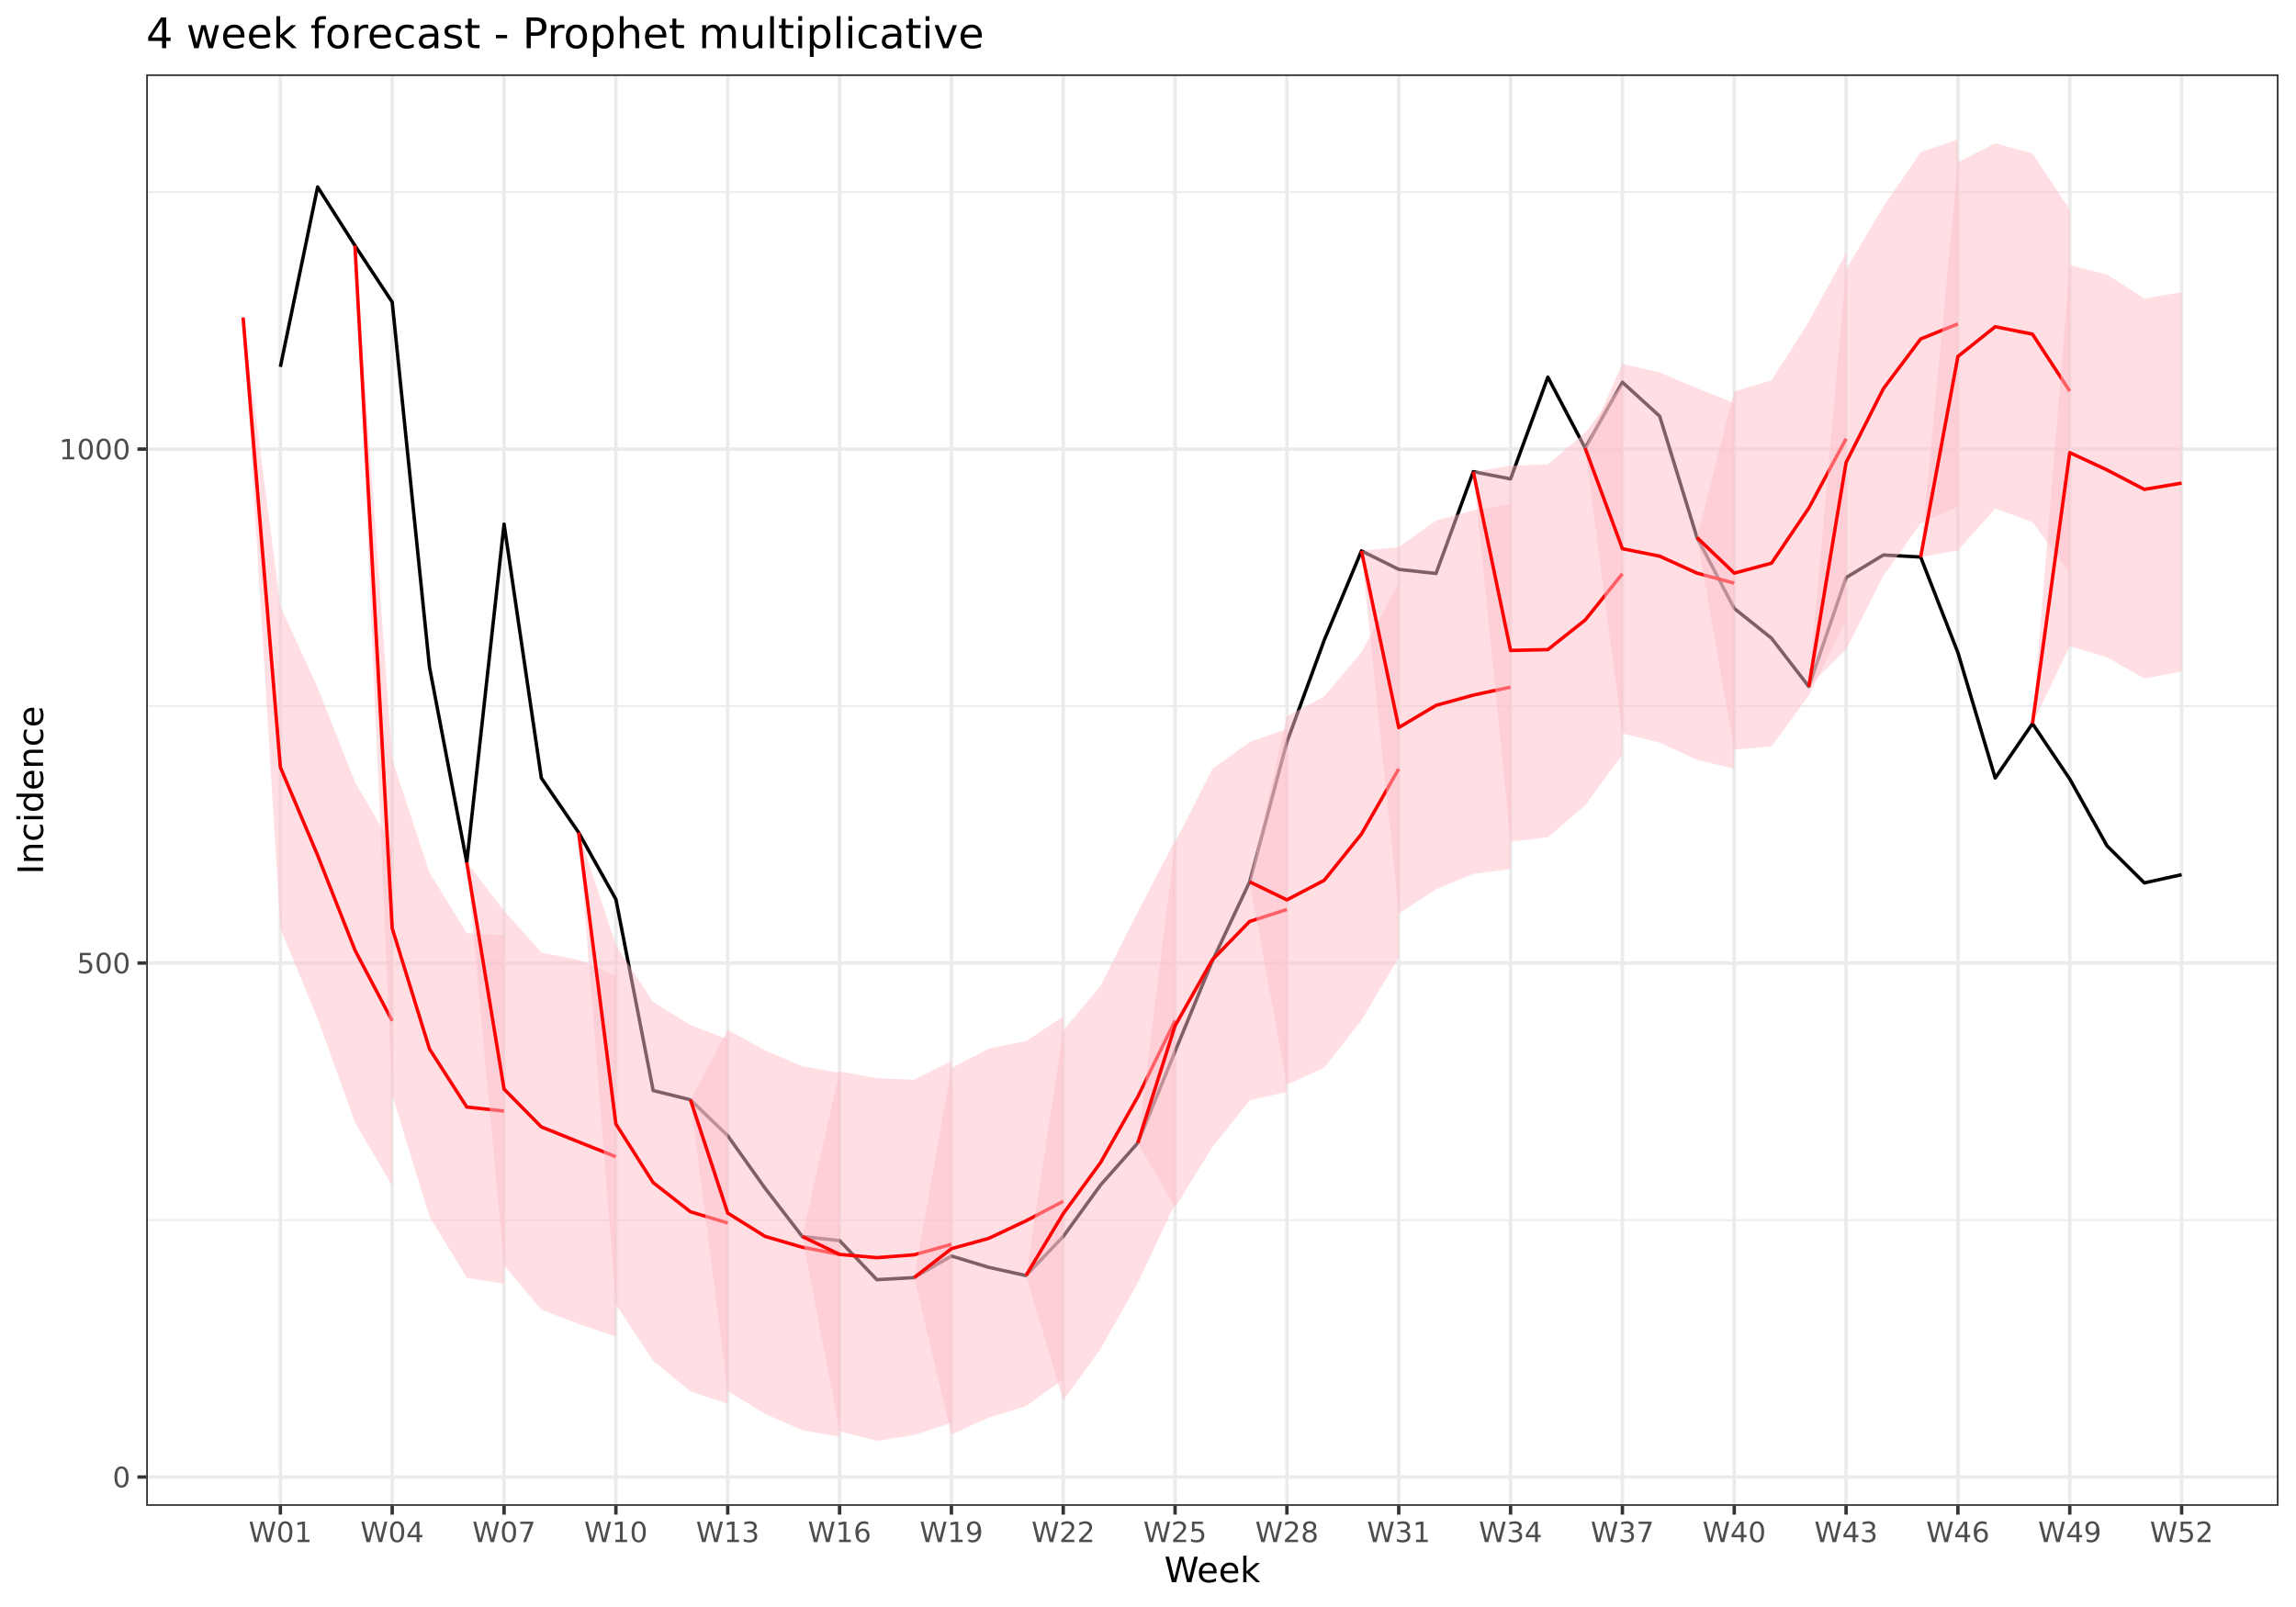
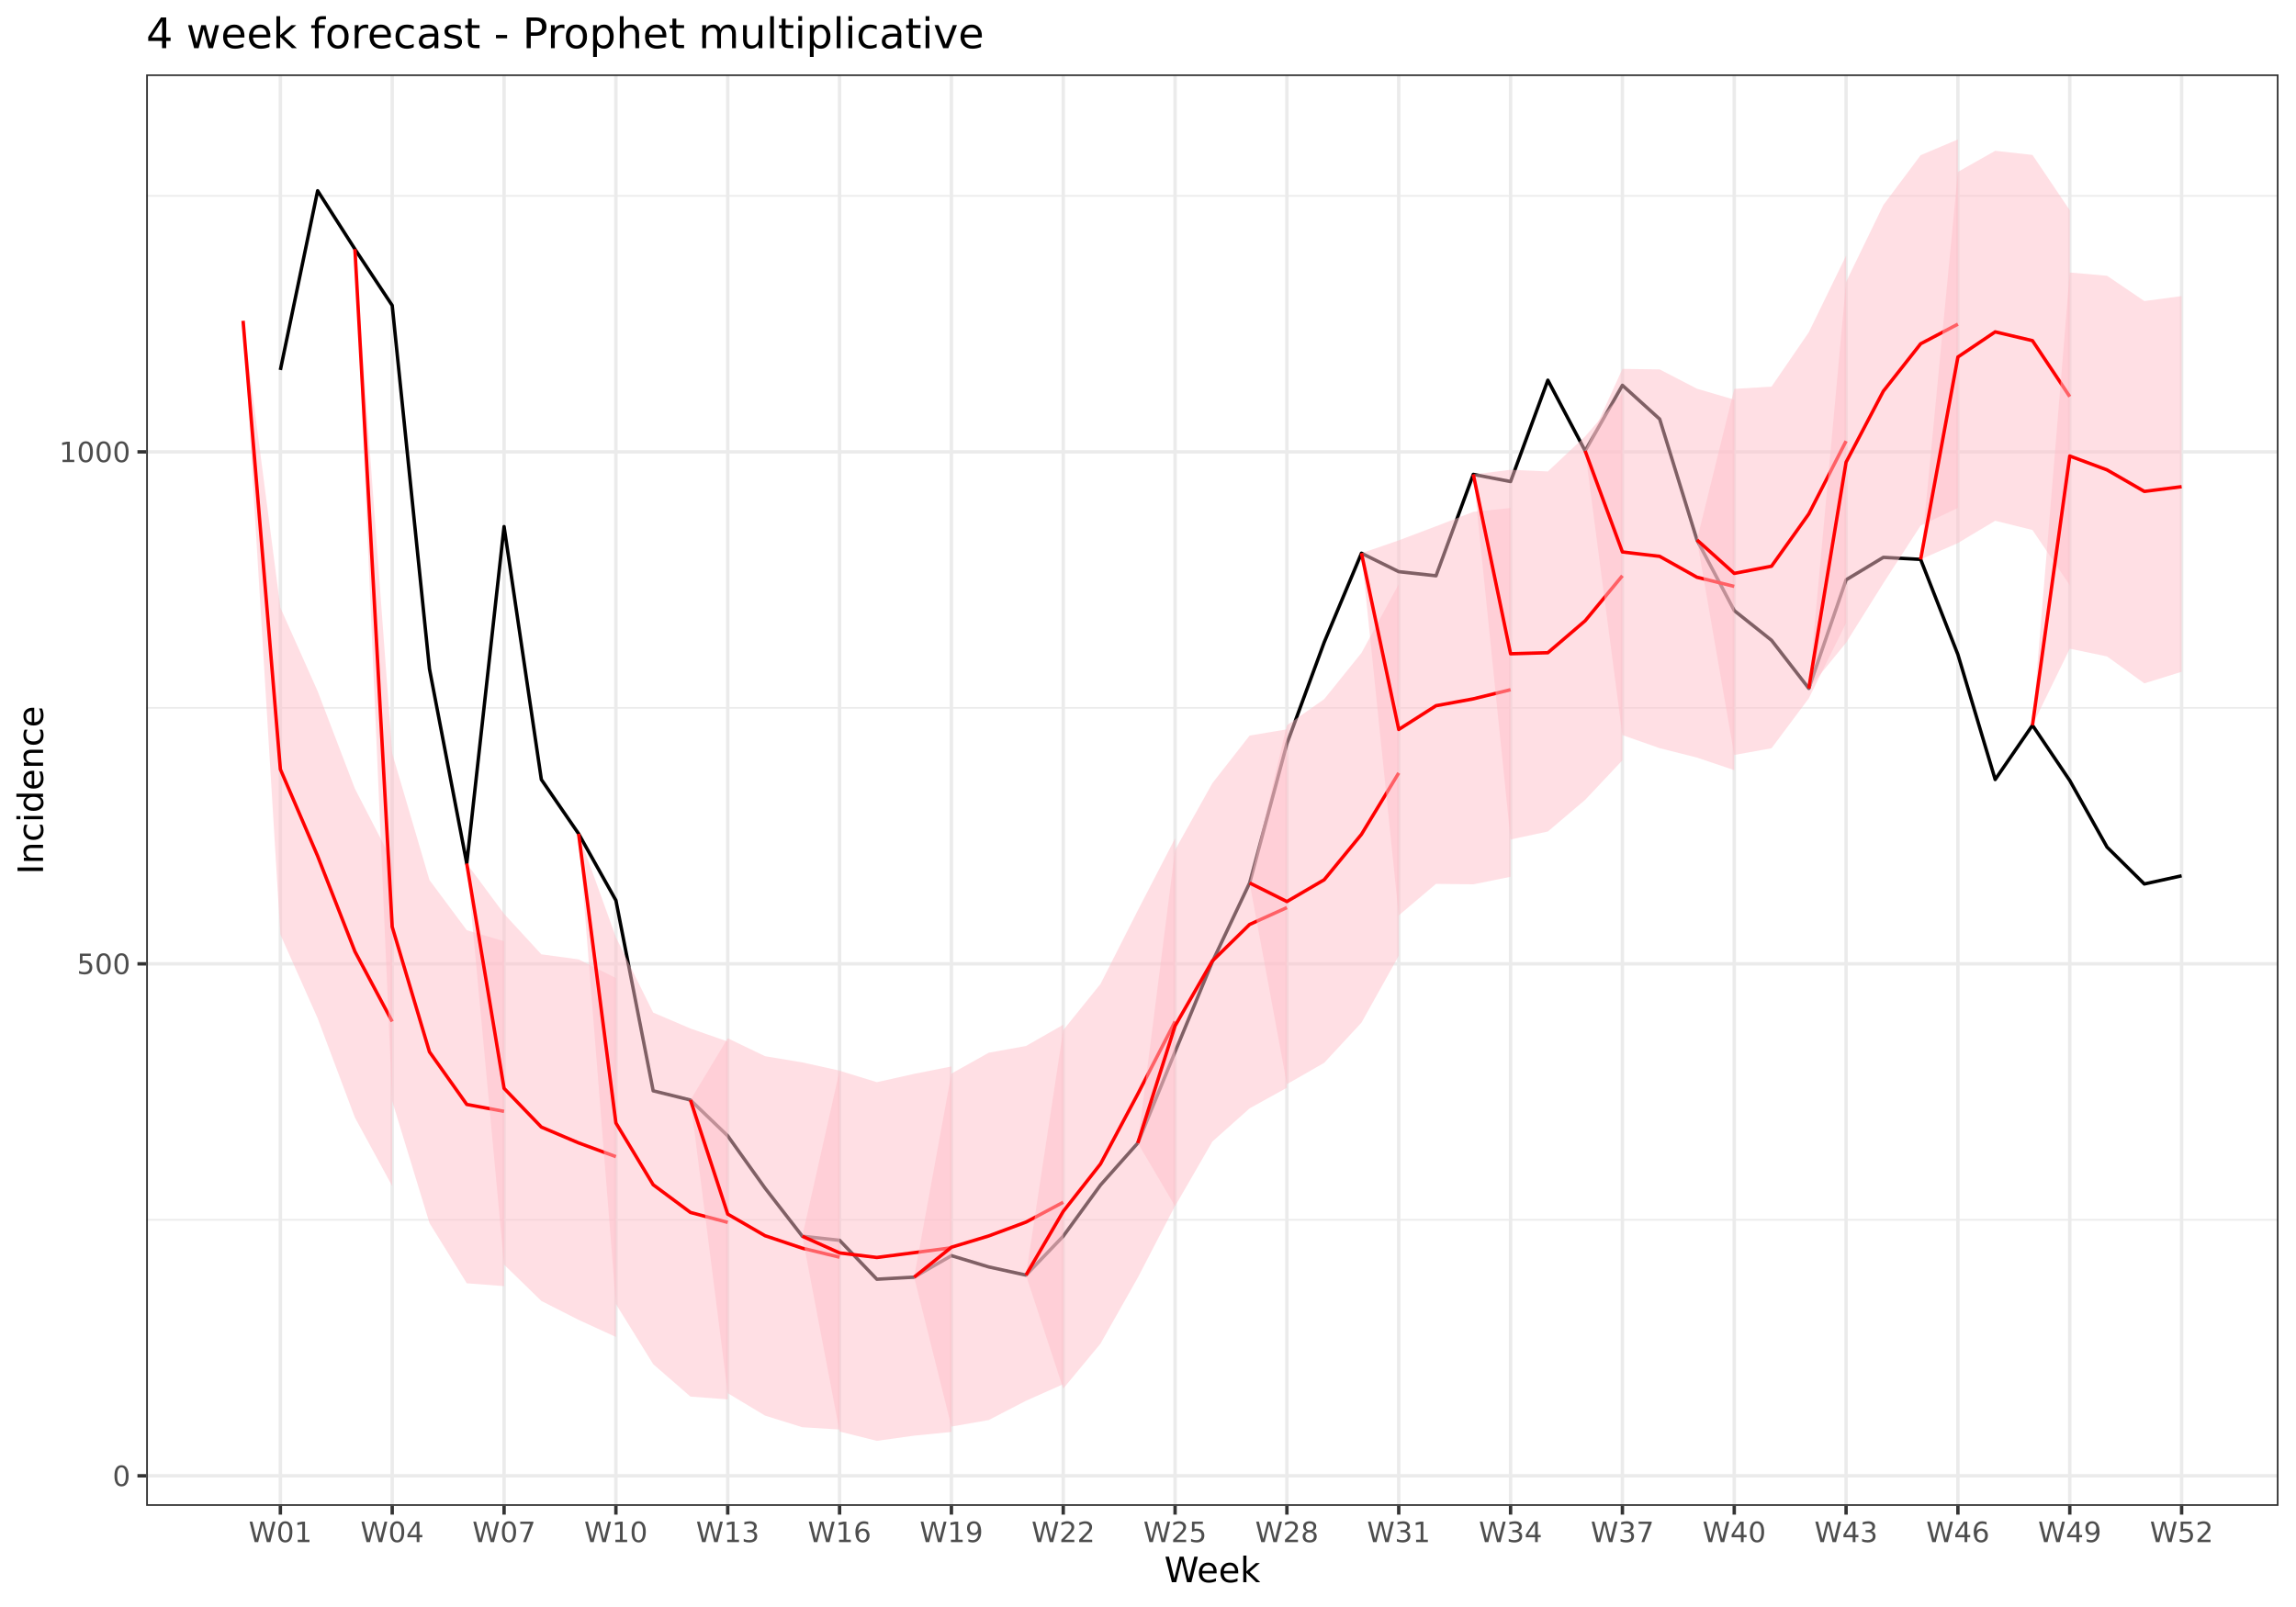
<svg xmlns="http://www.w3.org/2000/svg" class="svglite" width="720.00pt" height="504.00pt" viewBox="0 0 720.00 504.00">
  <defs>
    <style type="text/css">
    .svglite line, .svglite polyline, .svglite polygon, .svglite path, .svglite rect, .svglite circle {
      fill: none;
      stroke: #000000;
      stroke-linecap: round;
      stroke-linejoin: round;
      stroke-miterlimit: 10.00;
    }
    .svglite text {
      white-space: pre;
    }
  </style>
  </defs>
  <rect width="100%" height="100%" style="stroke: none; fill: #FFFFFF;" />
  <defs>
    <clipPath id="cpMC4wMHw3MjAuMDB8MC4wMHw1MDQuMDA=">
      <rect x="0.00" y="0.00" width="720.00" height="504.00" />
    </clipPath>
  </defs>
  <g clip-path="url(#cpMC4wMHw3MjAuMDB8MC4wMHw1MDQuMDA=)">
    <rect x="0.00" y="-0" width="720.00" height="504.00" style="stroke-width: 1.07; stroke: #FFFFFF; fill: #FFFFFF;" />
  </g>
  <defs>
    <clipPath id="cpNDUuODR8NzE0LjUyfDIzLjMyfDQ3Mi4yOQ==">
      <rect x="45.84" y="23.32" width="668.68" height="448.97" />
    </clipPath>
  </defs>
  <g clip-path="url(#cpNDUuODR8NzE0LjUyfDIzLjMyfDQ3Mi4yOQ==)">
    <rect x="45.84" y="23.32" width="668.68" height="448.97" style="stroke-width: 1.07; stroke: none; fill: #FFFFFF;" />
-     <polyline points="45.84,382.64 714.52,382.64 " style="stroke-width: 0.53; stroke: #EBEBEB; stroke-linecap: butt;" />
-     <polyline points="45.84,221.45 714.52,221.45 " style="stroke-width: 0.53; stroke: #EBEBEB; stroke-linecap: butt;" />
-     <polyline points="45.84,60.25 714.52,60.25 " style="stroke-width: 0.53; stroke: #EBEBEB; stroke-linecap: butt;" />
-     <polyline points="45.84,463.23 714.52,463.23 " style="stroke-width: 1.07; stroke: #EBEBEB; stroke-linecap: butt;" />
-     <polyline points="45.84,302.04 714.52,302.04 " style="stroke-width: 1.07; stroke: #EBEBEB; stroke-linecap: butt;" />
-     <polyline points="45.84,140.85 714.52,140.85 " style="stroke-width: 1.07; stroke: #EBEBEB; stroke-linecap: butt;" />
+     <polyline points="45.84,382.57 714.52,382.57 " style="stroke-width: 0.53; stroke: #EBEBEB; stroke-linecap: butt;" />
+     <polyline points="45.84,222.00 714.52,222.00 " style="stroke-width: 0.53; stroke: #EBEBEB; stroke-linecap: butt;" />
+     <polyline points="45.84,61.43 714.52,61.43 " style="stroke-width: 0.53; stroke: #EBEBEB; stroke-linecap: butt;" />
+     <polyline points="45.84,462.85 714.52,462.85 " style="stroke-width: 1.07; stroke: #EBEBEB; stroke-linecap: butt;" />
+     <polyline points="45.84,302.29 714.52,302.29 " style="stroke-width: 1.07; stroke: #EBEBEB; stroke-linecap: butt;" />
+     <polyline points="45.84,141.72 714.52,141.72 " style="stroke-width: 1.07; stroke: #EBEBEB; stroke-linecap: butt;" />
    <polyline points="87.92,472.29 87.92,23.32 " style="stroke-width: 1.07; stroke: #EBEBEB; stroke-linecap: butt;" />
    <polyline points="122.99,472.29 122.99,23.32 " style="stroke-width: 1.07; stroke: #EBEBEB; stroke-linecap: butt;" />
    <polyline points="158.07,472.29 158.07,23.32 " style="stroke-width: 1.07; stroke: #EBEBEB; stroke-linecap: butt;" />
    <polyline points="193.14,472.29 193.14,23.32 " style="stroke-width: 1.07; stroke: #EBEBEB; stroke-linecap: butt;" />
    <polyline points="228.21,472.29 228.21,23.32 " style="stroke-width: 1.07; stroke: #EBEBEB; stroke-linecap: butt;" />
    <polyline points="263.28,472.29 263.28,23.32 " style="stroke-width: 1.07; stroke: #EBEBEB; stroke-linecap: butt;" />
    <polyline points="298.35,472.29 298.35,23.32 " style="stroke-width: 1.07; stroke: #EBEBEB; stroke-linecap: butt;" />
    <polyline points="333.42,472.29 333.42,23.32 " style="stroke-width: 1.07; stroke: #EBEBEB; stroke-linecap: butt;" />
    <polyline points="368.49,472.29 368.49,23.32 " style="stroke-width: 1.07; stroke: #EBEBEB; stroke-linecap: butt;" />
    <polyline points="403.56,472.29 403.56,23.32 " style="stroke-width: 1.07; stroke: #EBEBEB; stroke-linecap: butt;" />
    <polyline points="438.63,472.29 438.63,23.32 " style="stroke-width: 1.07; stroke: #EBEBEB; stroke-linecap: butt;" />
    <polyline points="473.70,472.29 473.70,23.32 " style="stroke-width: 1.07; stroke: #EBEBEB; stroke-linecap: butt;" />
    <polyline points="508.77,472.29 508.77,23.32 " style="stroke-width: 1.07; stroke: #EBEBEB; stroke-linecap: butt;" />
    <polyline points="543.84,472.29 543.84,23.32 " style="stroke-width: 1.07; stroke: #EBEBEB; stroke-linecap: butt;" />
    <polyline points="578.91,472.29 578.91,23.32 " style="stroke-width: 1.07; stroke: #EBEBEB; stroke-linecap: butt;" />
    <polyline points="613.98,472.29 613.98,23.32 " style="stroke-width: 1.07; stroke: #EBEBEB; stroke-linecap: butt;" />
    <polyline points="649.06,472.29 649.06,23.32 " style="stroke-width: 1.07; stroke: #EBEBEB; stroke-linecap: butt;" />
    <polyline points="684.13,472.29 684.13,23.32 " style="stroke-width: 1.07; stroke: #EBEBEB; stroke-linecap: butt;" />
-     <polyline points="87.92,115.06 99.61,58.64 111.30,77.02 122.99,94.75 134.68,209.20 146.37,270.45 158.07,164.38 169.76,244.01 181.45,261.10 193.14,282.05 204.83,342.02 216.52,344.92 228.21,356.20 239.90,372.64 251.59,387.80 263.28,389.09 274.97,401.34 286.66,400.69 298.35,393.92 310.04,397.47 321.73,400.05 333.42,387.80 345.11,371.68 356.80,358.46 368.49,329.77 380.18,301.40 391.87,276.57 403.56,232.73 415.25,200.81 426.94,172.77 438.63,178.57 450.32,179.86 462.01,147.94 473.70,150.20 485.39,118.28 497.08,140.53 508.77,119.89 520.46,130.53 532.15,168.57 543.84,190.82 555.53,200.17 567.22,215.32 578.91,181.15 590.60,174.06 602.29,174.70 613.98,204.68 625.67,244.01 637.36,226.93 649.06,244.34 660.75,265.29 672.44,276.90 684.13,274.32 " style="stroke-width: 1.07; stroke-linecap: butt;" />
-     <polygon points="76.23,99.58 87.92,190.14 99.61,215.66 111.30,245.14 122.99,265.50 122.99,371.97 111.30,351.97 99.61,319.46 87.92,291.28 76.23,99.58 " style="stroke-width: 0.00; stroke: none; stroke-linecap: butt; fill: #FFC0CB; fill-opacity: 0.50;" />
-     <polyline points="76.23,99.58 87.92,190.14 99.61,215.66 111.30,245.14 122.99,265.50 " style="stroke-width: 1.07; stroke: none; stroke-linecap: butt;" />
-     <polyline points="122.99,371.97 111.30,351.97 99.61,319.46 87.92,291.28 76.23,99.58 " style="stroke-width: 1.07; stroke: none; stroke-linecap: butt;" />
-     <polyline points="76.23,99.58 87.92,240.64 99.61,268.26 111.30,297.97 122.99,320.19 " style="stroke-width: 1.07; stroke: #FF0000; stroke-linecap: butt;" />
-     <polygon points="111.30,77.02 122.99,238.22 134.68,273.65 146.37,292.64 158.07,293.34 158.07,402.62 146.37,400.77 134.68,381.58 122.99,343.48 111.30,77.02 " style="stroke-width: 0.00; stroke: none; stroke-linecap: butt; fill: #FFC0CB; fill-opacity: 0.50;" />
-     <polyline points="111.30,77.02 122.99,238.22 134.68,273.65 146.37,292.64 158.07,293.34 " style="stroke-width: 1.07; stroke: none; stroke-linecap: butt;" />
-     <polyline points="158.07,402.62 146.37,400.77 134.68,381.58 122.99,343.48 111.30,77.02 " style="stroke-width: 1.07; stroke: none; stroke-linecap: butt;" />
-     <polyline points="111.30,77.02 122.99,291.12 134.68,328.99 146.37,347.19 158.07,348.47 " style="stroke-width: 1.07; stroke: #FF0000; stroke-linecap: butt;" />
-     <polygon points="146.37,270.45 158.07,285.61 169.76,298.72 181.45,301.08 193.14,306.01 193.14,419.15 181.45,415.23 169.76,410.75 158.07,396.84 146.37,270.45 " style="stroke-width: 0.00; stroke: none; stroke-linecap: butt; fill: #FFC0CB; fill-opacity: 0.50;" />
-     <polyline points="146.37,270.45 158.07,285.61 169.76,298.72 181.45,301.08 193.14,306.01 " style="stroke-width: 1.07; stroke: none; stroke-linecap: butt;" />
-     <polyline points="193.14,419.15 181.45,415.23 169.76,410.75 158.07,396.84 146.37,270.45 " style="stroke-width: 1.07; stroke: none; stroke-linecap: butt;" />
-     <polyline points="146.37,270.45 158.07,341.58 169.76,353.44 181.45,358.13 193.14,362.79 " style="stroke-width: 1.07; stroke: #FF0000; stroke-linecap: butt;" />
-     <polygon points="181.45,261.10 193.14,296.43 204.83,314.32 216.52,321.43 228.21,325.97 228.21,440.27 216.52,436.41 204.83,426.82 193.14,409.20 181.45,261.10 " style="stroke-width: 0.00; stroke: none; stroke-linecap: butt; fill: #FFC0CB; fill-opacity: 0.50;" />
-     <polyline points="181.45,261.10 193.14,296.43 204.83,314.32 216.52,321.43 228.21,325.97 " style="stroke-width: 1.07; stroke: none; stroke-linecap: butt;" />
-     <polyline points="228.21,440.27 216.52,436.41 204.83,426.82 193.14,409.20 181.45,261.10 " style="stroke-width: 1.07; stroke: none; stroke-linecap: butt;" />
-     <polyline points="181.45,261.10 193.14,352.52 204.83,370.90 216.52,380.05 228.21,383.57 " style="stroke-width: 1.07; stroke: #FF0000; stroke-linecap: butt;" />
-     <polygon points="216.52,344.92 228.21,323.02 239.90,329.39 251.59,334.41 263.28,336.47 263.28,450.61 251.59,448.57 239.90,443.41 228.21,436.23 216.52,344.92 " style="stroke-width: 0.00; stroke: none; stroke-linecap: butt; fill: #FFC0CB; fill-opacity: 0.50;" />
-     <polyline points="216.52,344.92 228.21,323.02 239.90,329.39 251.59,334.41 263.28,336.47 " style="stroke-width: 1.07; stroke: none; stroke-linecap: butt;" />
-     <polyline points="263.28,450.61 251.59,448.57 239.90,443.41 228.21,436.23 216.52,344.92 " style="stroke-width: 1.07; stroke: none; stroke-linecap: butt;" />
-     <polyline points="216.52,344.92 228.21,380.45 239.90,387.76 251.59,391.17 263.28,393.41 " style="stroke-width: 1.07; stroke: #FF0000; stroke-linecap: butt;" />
-     <polygon points="251.59,387.80 263.28,336.00 274.97,338.15 286.66,338.64 298.35,332.78 298.35,446.21 286.66,450.07 274.97,451.89 263.28,448.87 251.59,387.80 " style="stroke-width: 0.00; stroke: none; stroke-linecap: butt; fill: #FFC0CB; fill-opacity: 0.50;" />
-     <polyline points="251.59,387.80 263.28,336.00 274.97,338.15 286.66,338.64 298.35,332.78 " style="stroke-width: 1.07; stroke: none; stroke-linecap: butt;" />
-     <polyline points="298.35,446.21 286.66,450.07 274.97,451.89 263.28,448.87 251.59,387.80 " style="stroke-width: 1.07; stroke: none; stroke-linecap: butt;" />
-     <polyline points="251.59,387.80 263.28,393.42 274.97,394.44 286.66,393.54 298.35,390.26 " style="stroke-width: 1.07; stroke: #FF0000; stroke-linecap: butt;" />
-     <polygon points="286.66,400.69 298.35,334.98 310.04,328.87 321.73,326.52 333.42,318.80 333.42,432.54 321.73,441.04 310.04,444.60 298.35,449.91 286.66,400.69 " style="stroke-width: 0.00; stroke: none; stroke-linecap: butt; fill: #FFC0CB; fill-opacity: 0.50;" />
-     <polyline points="286.66,400.69 298.35,334.98 310.04,328.87 321.73,326.52 333.42,318.80 " style="stroke-width: 1.07; stroke: none; stroke-linecap: butt;" />
-     <polyline points="333.42,432.54 321.73,441.04 310.04,444.60 298.35,449.91 286.66,400.69 " style="stroke-width: 1.07; stroke: none; stroke-linecap: butt;" />
-     <polyline points="286.66,400.69 298.35,391.62 310.04,388.39 321.73,382.89 333.42,376.75 " style="stroke-width: 1.07; stroke: #FF0000; stroke-linecap: butt;" />
-     <polygon points="321.73,400.05 333.42,323.24 345.11,309.19 356.80,286.02 368.49,263.49 368.49,377.50 356.80,402.38 345.11,423.09 333.42,439.23 321.73,400.05 " style="stroke-width: 0.00; stroke: none; stroke-linecap: butt; fill: #FFC0CB; fill-opacity: 0.50;" />
-     <polyline points="321.73,400.05 333.42,323.24 345.11,309.19 356.80,286.02 368.49,263.49 " style="stroke-width: 1.07; stroke: none; stroke-linecap: butt;" />
-     <polyline points="368.49,377.50 356.80,402.38 345.11,423.09 333.42,439.23 321.73,400.05 " style="stroke-width: 1.07; stroke: none; stroke-linecap: butt;" />
-     <polyline points="321.73,400.05 333.42,380.64 345.11,364.64 356.80,343.98 368.49,320.09 " style="stroke-width: 1.07; stroke: #FF0000; stroke-linecap: butt;" />
-     <polygon points="356.80,358.46 368.49,264.21 380.18,241.18 391.87,232.73 403.56,228.56 403.56,342.42 391.87,345.11 380.18,359.81 368.49,378.67 356.80,358.46 " style="stroke-width: 0.00; stroke: none; stroke-linecap: butt; fill: #FFC0CB; fill-opacity: 0.50;" />
-     <polyline points="356.80,358.46 368.49,264.21 380.18,241.18 391.87,232.73 403.56,228.56 " style="stroke-width: 1.07; stroke: none; stroke-linecap: butt;" />
-     <polyline points="403.56,342.42 391.87,345.11 380.18,359.81 368.49,378.67 356.80,358.46 " style="stroke-width: 1.07; stroke: none; stroke-linecap: butt;" />
-     <polyline points="356.80,358.46 368.49,321.70 380.18,301.01 391.87,288.99 403.56,285.24 " style="stroke-width: 1.07; stroke: #FF0000; stroke-linecap: butt;" />
-     <polygon points="391.87,276.57 403.56,224.65 415.25,218.43 426.94,204.53 438.63,182.83 438.63,300.26 426.94,320.00 415.25,334.87 403.56,340.19 391.87,276.57 " style="stroke-width: 0.00; stroke: none; stroke-linecap: butt; fill: #FFC0CB; fill-opacity: 0.50;" />
-     <polyline points="391.87,276.57 403.56,224.65 415.25,218.43 426.94,204.53 438.63,182.83 " style="stroke-width: 1.07; stroke: none; stroke-linecap: butt;" />
-     <polyline points="438.63,300.26 426.94,320.00 415.25,334.87 403.56,340.19 391.87,276.57 " style="stroke-width: 1.07; stroke: none; stroke-linecap: butt;" />
-     <polyline points="391.87,276.57 403.56,282.22 415.25,276.09 426.94,261.57 438.63,241.13 " style="stroke-width: 1.07; stroke: #FF0000; stroke-linecap: butt;" />
-     <polygon points="426.94,172.77 438.63,171.56 450.32,163.27 462.01,160.05 473.70,158.03 473.70,272.58 462.01,274.05 450.32,278.91 438.63,286.52 426.94,172.77 " style="stroke-width: 0.00; stroke: none; stroke-linecap: butt; fill: #FFC0CB; fill-opacity: 0.50;" />
-     <polyline points="426.94,172.77 438.63,171.56 450.32,163.27 462.01,160.05 473.70,158.03 " style="stroke-width: 1.07; stroke: none; stroke-linecap: butt;" />
-     <polyline points="473.70,272.58 462.01,274.05 450.32,278.91 438.63,286.52 426.94,172.77 " style="stroke-width: 1.07; stroke: none; stroke-linecap: butt;" />
-     <polyline points="426.94,172.77 438.63,228.18 450.32,221.23 462.01,218.00 473.70,215.50 " style="stroke-width: 1.07; stroke: #FF0000; stroke-linecap: butt;" />
-     <polygon points="462.01,147.94 473.70,146.05 485.39,145.63 497.08,135.73 508.77,120.39 508.77,236.65 497.08,252.58 485.39,262.59 473.70,263.92 462.01,147.94 " style="stroke-width: 0.00; stroke: none; stroke-linecap: butt; fill: #FFC0CB; fill-opacity: 0.50;" />
-     <polyline points="462.01,147.94 473.70,146.05 485.39,145.63 497.08,135.73 508.77,120.39 " style="stroke-width: 1.07; stroke: none; stroke-linecap: butt;" />
-     <polyline points="508.77,236.65 497.08,252.58 485.39,262.59 473.70,263.92 462.01,147.94 " style="stroke-width: 1.07; stroke: none; stroke-linecap: butt;" />
-     <polyline points="462.01,147.94 473.70,204.00 485.39,203.73 497.08,194.47 508.77,179.95 " style="stroke-width: 1.07; stroke: #FF0000; stroke-linecap: butt;" />
-     <polygon points="497.08,140.53 508.77,114.11 520.46,116.82 532.15,121.74 543.84,126.42 543.84,241.05 532.15,238.31 520.46,232.90 508.77,230.03 497.08,140.53 " style="stroke-width: 0.00; stroke: none; stroke-linecap: butt; fill: #FFC0CB; fill-opacity: 0.50;" />
-     <polyline points="497.08,140.53 508.77,114.11 520.46,116.82 532.15,121.74 543.84,126.42 " style="stroke-width: 1.07; stroke: none; stroke-linecap: butt;" />
-     <polyline points="543.84,241.05 532.15,238.31 520.46,232.90 508.77,230.03 497.08,140.53 " style="stroke-width: 1.07; stroke: none; stroke-linecap: butt;" />
-     <polyline points="497.08,140.53 508.77,172.09 520.46,174.43 532.15,179.75 543.84,182.89 " style="stroke-width: 1.07; stroke: #FF0000; stroke-linecap: butt;" />
-     <polygon points="532.15,168.57 543.84,122.80 555.53,119.27 567.22,100.91 578.91,79.39 578.91,194.54 567.22,218.12 555.53,234.10 543.84,235.10 532.15,168.57 " style="stroke-width: 0.00; stroke: none; stroke-linecap: butt; fill: #FFC0CB; fill-opacity: 0.50;" />
-     <polyline points="532.15,168.57 543.84,122.80 555.53,119.27 567.22,100.91 578.91,79.39 " style="stroke-width: 1.07; stroke: none; stroke-linecap: butt;" />
-     <polyline points="578.91,194.54 567.22,218.12 555.53,234.10 543.84,235.10 532.15,168.57 " style="stroke-width: 1.07; stroke: none; stroke-linecap: butt;" />
-     <polyline points="532.15,168.57 543.84,179.75 555.53,176.63 567.22,159.35 578.91,137.59 " style="stroke-width: 1.07; stroke: #FF0000; stroke-linecap: butt;" />
-     <polygon points="567.22,215.32 578.91,84.53 590.60,64.83 602.29,47.77 613.98,43.73 613.98,158.87 602.29,164.13 590.60,180.62 578.91,203.66 567.22,215.32 " style="stroke-width: 0.00; stroke: none; stroke-linecap: butt; fill: #FFC0CB; fill-opacity: 0.50;" />
-     <polyline points="567.22,215.32 578.91,84.53 590.60,64.83 602.29,47.77 613.98,43.73 " style="stroke-width: 1.07; stroke: none; stroke-linecap: butt;" />
-     <polyline points="613.98,158.87 602.29,164.13 590.60,180.62 578.91,203.66 567.22,215.32 " style="stroke-width: 1.07; stroke: none; stroke-linecap: butt;" />
-     <polyline points="567.22,215.32 578.91,145.06 590.60,121.90 602.29,106.31 613.98,101.57 " style="stroke-width: 1.07; stroke: #FF0000; stroke-linecap: butt;" />
-     <polygon points="602.29,174.70 613.98,50.88 625.67,44.94 637.36,48.13 649.06,65.77 649.06,179.82 637.36,163.76 625.67,159.51 613.98,172.63 602.29,174.70 " style="stroke-width: 0.00; stroke: none; stroke-linecap: butt; fill: #FFC0CB; fill-opacity: 0.50;" />
-     <polyline points="602.29,174.70 613.98,50.88 625.67,44.94 637.36,48.13 649.06,65.77 " style="stroke-width: 1.07; stroke: none; stroke-linecap: butt;" />
-     <polyline points="649.06,179.82 637.36,163.76 625.67,159.51 613.98,172.63 602.29,174.70 " style="stroke-width: 1.07; stroke: none; stroke-linecap: butt;" />
-     <polyline points="602.29,174.70 613.98,111.80 625.67,102.47 637.36,104.80 649.06,122.69 " style="stroke-width: 1.07; stroke: #FF0000; stroke-linecap: butt;" />
-     <polygon points="637.36,226.93 649.06,83.18 660.75,86.08 672.44,93.64 684.13,91.61 684.13,210.64 672.44,212.77 660.75,206.17 649.06,202.67 637.36,226.93 " style="stroke-width: 0.00; stroke: none; stroke-linecap: butt; fill: #FFC0CB; fill-opacity: 0.50;" />
-     <polyline points="637.36,226.93 649.06,83.18 660.75,86.08 672.44,93.64 684.13,91.61 " style="stroke-width: 1.07; stroke: none; stroke-linecap: butt;" />
-     <polyline points="684.13,210.64 672.44,212.77 660.75,206.17 649.06,202.67 637.36,226.93 " style="stroke-width: 1.07; stroke: none; stroke-linecap: butt;" />
-     <polyline points="637.36,226.93 649.06,141.95 660.75,147.40 672.44,153.49 684.13,151.51 " style="stroke-width: 1.07; stroke: #FF0000; stroke-linecap: butt;" />
+     <polyline points="87.92,116.03 99.61,59.83 111.30,78.13 122.99,95.80 134.68,209.80 146.37,270.82 158.07,165.16 169.76,244.48 181.45,261.50 193.14,282.38 204.83,342.11 216.52,345.00 228.21,356.24 239.90,372.62 251.59,387.71 263.28,388.99 274.97,401.20 286.66,400.55 298.35,393.81 310.04,397.34 321.73,399.91 333.42,387.71 345.11,371.65 356.80,358.49 368.49,329.90 380.18,301.64 391.87,276.92 403.56,233.24 415.25,201.45 426.94,173.51 438.63,179.29 450.32,180.58 462.01,148.78 473.70,151.03 485.39,119.24 497.08,141.40 508.77,120.84 520.46,131.44 532.15,169.34 543.84,191.49 555.53,200.81 567.22,215.90 578.91,181.86 590.60,174.80 602.29,175.44 613.98,205.30 625.67,244.48 637.36,227.46 649.06,244.80 660.75,265.68 672.44,277.24 684.13,274.67 " style="stroke-width: 1.07; stroke-linecap: butt;" />
+     <polygon points="76.23,100.61 87.92,190.57 99.61,216.78 111.30,247.36 122.99,270.01 122.99,371.97 111.30,350.50 99.61,319.36 87.92,293.09 76.23,100.61 " style="stroke-width: 0.00; stroke: none; stroke-linecap: butt; fill: #FFC0CB; fill-opacity: 0.50;" />
+     <polyline points="76.23,100.61 87.92,190.57 99.61,216.78 111.30,247.36 122.99,270.01 " style="stroke-width: 1.07; stroke: none; stroke-linecap: butt;" />
+     <polyline points="122.99,371.97 111.30,350.50 99.61,319.36 87.92,293.09 76.23,100.61 " style="stroke-width: 1.07; stroke: none; stroke-linecap: butt;" />
+     <polyline points="76.23,100.61 87.92,241.27 99.61,268.49 111.30,298.42 122.99,320.38 " style="stroke-width: 1.07; stroke: #FF0000; stroke-linecap: butt;" />
+     <polygon points="111.30,78.13 122.99,236.25 134.68,276.02 146.37,291.73 158.07,295.20 158.07,403.37 146.37,402.47 134.68,383.58 122.99,345.33 111.30,78.13 " style="stroke-width: 0.00; stroke: none; stroke-linecap: butt; fill: #FFC0CB; fill-opacity: 0.50;" />
+     <polyline points="111.30,78.13 122.99,236.25 134.68,276.02 146.37,291.73 158.07,295.20 " style="stroke-width: 1.07; stroke: none; stroke-linecap: butt;" />
+     <polyline points="158.07,403.37 146.37,402.47 134.68,383.58 122.99,345.33 111.30,78.13 " style="stroke-width: 1.07; stroke: none; stroke-linecap: butt;" />
+     <polyline points="111.30,78.13 122.99,290.68 134.68,329.91 146.37,346.38 158.07,348.56 " style="stroke-width: 1.07; stroke: #FF0000; stroke-linecap: butt;" />
+     <polygon points="146.37,270.82 158.07,286.60 169.76,299.30 181.45,300.89 193.14,306.74 193.14,419.31 181.45,413.95 169.76,408.01 158.07,396.63 146.37,270.82 " style="stroke-width: 0.00; stroke: none; stroke-linecap: butt; fill: #FFC0CB; fill-opacity: 0.50;" />
+     <polyline points="146.37,270.82 158.07,286.60 169.76,299.30 181.45,300.89 193.14,306.74 " style="stroke-width: 1.07; stroke: none; stroke-linecap: butt;" />
+     <polyline points="193.14,419.31 181.45,413.95 169.76,408.01 158.07,396.63 146.37,270.82 " style="stroke-width: 1.07; stroke: none; stroke-linecap: butt;" />
+     <polyline points="146.37,270.82 158.07,341.34 169.76,353.48 181.45,358.45 193.14,362.76 " style="stroke-width: 1.07; stroke: #FF0000; stroke-linecap: butt;" />
+     <polygon points="181.45,261.50 193.14,293.93 204.83,317.57 216.52,322.57 228.21,326.66 228.21,438.88 216.52,438.01 204.83,427.84 193.14,408.97 181.45,261.50 " style="stroke-width: 0.00; stroke: none; stroke-linecap: butt; fill: #FFC0CB; fill-opacity: 0.50;" />
+     <polyline points="181.45,261.50 193.14,293.93 204.83,317.57 216.52,322.57 228.21,326.66 " style="stroke-width: 1.07; stroke: none; stroke-linecap: butt;" />
+     <polyline points="228.21,438.88 216.52,438.01 204.83,427.84 193.14,408.97 181.45,261.50 " style="stroke-width: 1.07; stroke: none; stroke-linecap: butt;" />
+     <polyline points="181.45,261.50 193.14,352.19 204.83,371.57 216.52,380.26 228.21,383.38 " style="stroke-width: 1.07; stroke: #FF0000; stroke-linecap: butt;" />
+     <polygon points="216.52,345.00 228.21,325.63 239.90,331.25 251.59,333.20 263.28,335.78 263.28,448.34 251.59,447.62 239.90,443.97 228.21,436.94 216.52,345.00 " style="stroke-width: 0.00; stroke: none; stroke-linecap: butt; fill: #FFC0CB; fill-opacity: 0.50;" />
+     <polyline points="216.52,345.00 228.21,325.63 239.90,331.25 251.59,333.20 263.28,335.78 " style="stroke-width: 1.07; stroke: none; stroke-linecap: butt;" />
+     <polyline points="263.28,448.34 251.59,447.62 239.90,443.97 228.21,436.94 216.52,345.00 " style="stroke-width: 1.07; stroke: none; stroke-linecap: butt;" />
+     <polyline points="216.52,345.00 228.21,380.78 239.90,387.55 251.59,391.47 263.28,394.29 " style="stroke-width: 1.07; stroke: #FF0000; stroke-linecap: butt;" />
+     <polygon points="251.59,387.71 263.28,335.81 274.97,339.40 286.66,336.79 298.35,334.47 298.35,449.10 286.66,450.26 274.97,451.89 263.28,448.97 251.59,387.71 " style="stroke-width: 0.00; stroke: none; stroke-linecap: butt; fill: #FFC0CB; fill-opacity: 0.50;" />
+     <polyline points="251.59,387.71 263.28,335.81 274.97,339.40 286.66,336.79 298.35,334.47 " style="stroke-width: 1.07; stroke: none; stroke-linecap: butt;" />
+     <polyline points="298.35,449.10 286.66,450.26 274.97,451.89 263.28,448.97 251.59,387.71 " style="stroke-width: 1.07; stroke: none; stroke-linecap: butt;" />
+     <polyline points="251.59,387.71 263.28,392.95 274.97,394.38 286.66,392.87 298.35,391.34 " style="stroke-width: 1.07; stroke: #FF0000; stroke-linecap: butt;" />
+     <polygon points="286.66,400.55 298.35,336.71 310.04,330.17 321.73,328.05 333.42,321.39 333.42,434.12 321.73,439.32 310.04,445.37 298.35,447.41 286.66,400.55 " style="stroke-width: 0.00; stroke: none; stroke-linecap: butt; fill: #FFC0CB; fill-opacity: 0.50;" />
+     <polyline points="286.66,400.55 298.35,336.71 310.04,330.17 321.73,328.05 333.42,321.39 " style="stroke-width: 1.07; stroke: none; stroke-linecap: butt;" />
+     <polyline points="333.42,434.12 321.73,439.32 310.04,445.37 298.35,447.41 286.66,400.55 " style="stroke-width: 1.07; stroke: none; stroke-linecap: butt;" />
+     <polyline points="286.66,400.55 298.35,391.17 310.04,387.63 321.73,383.29 333.42,377.06 " style="stroke-width: 1.07; stroke: #FF0000; stroke-linecap: butt;" />
+     <polygon points="321.73,399.91 333.42,323.08 345.11,308.59 356.80,285.53 368.49,262.93 368.49,378.17 356.80,400.71 345.11,421.39 333.42,435.51 321.73,399.91 " style="stroke-width: 0.00; stroke: none; stroke-linecap: butt; fill: #FFC0CB; fill-opacity: 0.50;" />
+     <polyline points="321.73,399.91 333.42,323.08 345.11,308.59 356.80,285.53 368.49,262.93 " style="stroke-width: 1.07; stroke: none; stroke-linecap: butt;" />
+     <polyline points="368.49,378.17 356.80,400.71 345.11,421.39 333.42,435.51 321.73,399.91 " style="stroke-width: 1.07; stroke: none; stroke-linecap: butt;" />
+     <polyline points="321.73,399.91 333.42,379.93 345.11,365.04 356.80,343.10 368.49,320.38 " style="stroke-width: 1.07; stroke: #FF0000; stroke-linecap: butt;" />
+     <polygon points="356.80,358.49 368.49,266.57 380.18,245.64 391.87,230.69 403.56,228.73 403.56,341.14 391.87,347.61 380.18,358.03 368.49,378.30 356.80,358.49 " style="stroke-width: 0.00; stroke: none; stroke-linecap: butt; fill: #FFC0CB; fill-opacity: 0.50;" />
+     <polyline points="356.80,358.49 368.49,266.57 380.18,245.64 391.87,230.69 403.56,228.73 " style="stroke-width: 1.07; stroke: none; stroke-linecap: butt;" />
+     <polyline points="403.56,341.14 391.87,347.61 380.18,358.03 368.49,378.30 356.80,358.49 " style="stroke-width: 1.07; stroke: none; stroke-linecap: butt;" />
+     <polyline points="356.80,358.49 368.49,321.73 380.18,301.39 391.87,289.93 403.56,284.64 " style="stroke-width: 1.07; stroke: #FF0000; stroke-linecap: butt;" />
+     <polygon points="391.87,276.92 403.56,227.48 415.25,219.27 426.94,204.77 438.63,183.20 438.63,299.78 426.94,320.73 415.25,333.33 403.56,340.03 391.87,276.92 " style="stroke-width: 0.00; stroke: none; stroke-linecap: butt; fill: #FFC0CB; fill-opacity: 0.50;" />
+     <polyline points="391.87,276.92 403.56,227.48 415.25,219.27 426.94,204.77 438.63,183.20 " style="stroke-width: 1.07; stroke: none; stroke-linecap: butt;" />
+     <polyline points="438.63,299.78 426.94,320.73 415.25,333.33 403.56,340.03 391.87,276.92 " style="stroke-width: 1.07; stroke: none; stroke-linecap: butt;" />
+     <polyline points="391.87,276.92 403.56,282.75 415.25,275.92 426.94,261.67 438.63,242.42 " style="stroke-width: 1.07; stroke: #FF0000; stroke-linecap: butt;" />
+     <polygon points="426.94,173.51 438.63,169.47 450.32,165.05 462.01,160.52 473.70,159.32 473.70,274.98 462.01,277.35 450.32,277.20 438.63,287.10 426.94,173.51 " style="stroke-width: 0.00; stroke: none; stroke-linecap: butt; fill: #FFC0CB; fill-opacity: 0.50;" />
+     <polyline points="426.94,173.51 438.63,169.47 450.32,165.05 462.01,160.52 473.70,159.32 " style="stroke-width: 1.07; stroke: none; stroke-linecap: butt;" />
+     <polyline points="473.70,274.98 462.01,277.35 450.32,277.20 438.63,287.10 426.94,173.51 " style="stroke-width: 1.07; stroke: none; stroke-linecap: butt;" />
+     <polyline points="426.94,173.51 438.63,228.78 450.32,221.33 462.01,219.18 473.70,216.31 " style="stroke-width: 1.07; stroke: #FF0000; stroke-linecap: butt;" />
+     <polygon points="462.01,148.78 473.70,147.34 485.39,147.86 497.08,136.87 508.77,123.39 508.77,238.45 497.08,250.86 485.39,260.78 473.70,263.28 462.01,148.78 " style="stroke-width: 0.00; stroke: none; stroke-linecap: butt; fill: #FFC0CB; fill-opacity: 0.50;" />
+     <polyline points="462.01,148.78 473.70,147.34 485.39,147.86 497.08,136.87 508.77,123.39 " style="stroke-width: 1.07; stroke: none; stroke-linecap: butt;" />
+     <polyline points="508.77,238.45 497.08,250.86 485.39,260.78 473.70,263.28 462.01,148.78 " style="stroke-width: 1.07; stroke: none; stroke-linecap: butt;" />
+     <polyline points="462.01,148.78 473.70,205.04 485.39,204.71 497.08,194.70 508.77,180.56 " style="stroke-width: 1.07; stroke: #FF0000; stroke-linecap: butt;" />
+     <polygon points="497.08,141.40 508.77,115.69 520.46,115.86 532.15,121.91 543.84,125.34 543.84,241.54 532.15,237.60 520.46,234.65 508.77,230.55 497.08,141.40 " style="stroke-width: 0.00; stroke: none; stroke-linecap: butt; fill: #FFC0CB; fill-opacity: 0.50;" />
+     <polyline points="497.08,141.40 508.77,115.69 520.46,115.86 532.15,121.91 543.84,125.34 " style="stroke-width: 1.07; stroke: none; stroke-linecap: butt;" />
+     <polyline points="543.84,241.54 532.15,237.60 520.46,234.65 508.77,230.55 497.08,141.40 " style="stroke-width: 1.07; stroke: none; stroke-linecap: butt;" />
+     <polyline points="497.08,141.40 508.77,173.11 520.46,174.49 532.15,181.04 543.84,183.91 " style="stroke-width: 1.07; stroke: #FF0000; stroke-linecap: butt;" />
+     <polygon points="532.15,169.34 543.84,121.97 555.53,121.26 567.22,104.21 578.91,80.19 578.91,195.43 567.22,219.02 555.53,234.67 543.84,236.78 532.15,169.34 " style="stroke-width: 0.00; stroke: none; stroke-linecap: butt; fill: #FFC0CB; fill-opacity: 0.50;" />
+     <polyline points="532.15,169.34 543.84,121.97 555.53,121.26 567.22,104.21 578.91,80.19 " style="stroke-width: 1.07; stroke: none; stroke-linecap: butt;" />
+     <polyline points="578.91,195.43 567.22,219.02 555.53,234.67 543.84,236.78 532.15,169.34 " style="stroke-width: 1.07; stroke: none; stroke-linecap: butt;" />
+     <polyline points="532.15,169.34 543.84,179.83 555.53,177.58 567.22,161.18 578.91,138.33 " style="stroke-width: 1.07; stroke: #FF0000; stroke-linecap: butt;" />
+     <polygon points="567.22,215.90 578.91,88.41 590.60,64.30 602.29,48.67 613.98,43.73 613.98,159.30 602.29,164.84 590.60,182.90 578.91,201.58 567.22,215.90 " style="stroke-width: 0.00; stroke: none; stroke-linecap: butt; fill: #FFC0CB; fill-opacity: 0.50;" />
+     <polyline points="567.22,215.90 578.91,88.41 590.60,64.30 602.29,48.67 613.98,43.73 " style="stroke-width: 1.07; stroke: none; stroke-linecap: butt;" />
+     <polyline points="613.98,159.30 602.29,164.84 590.60,182.90 578.91,201.58 567.22,215.90 " style="stroke-width: 1.07; stroke: none; stroke-linecap: butt;" />
+     <polyline points="567.22,215.90 578.91,144.95 590.60,122.67 602.29,107.82 613.98,101.66 " style="stroke-width: 1.07; stroke: #FF0000; stroke-linecap: butt;" />
+     <polygon points="602.29,175.44 613.98,53.91 625.67,47.30 637.36,48.59 649.06,65.94 649.06,183.56 637.36,166.23 625.67,163.32 613.98,170.31 602.29,175.44 " style="stroke-width: 0.00; stroke: none; stroke-linecap: butt; fill: #FFC0CB; fill-opacity: 0.50;" />
+     <polyline points="602.29,175.44 613.98,53.91 625.67,47.30 637.36,48.59 649.06,65.94 " style="stroke-width: 1.07; stroke: none; stroke-linecap: butt;" />
+     <polyline points="649.06,183.56 637.36,166.23 625.67,163.32 613.98,170.31 602.29,175.44 " style="stroke-width: 1.07; stroke: none; stroke-linecap: butt;" />
+     <polyline points="602.29,175.44 613.98,111.96 625.67,104.08 637.36,106.84 649.06,124.39 " style="stroke-width: 1.07; stroke: #FF0000; stroke-linecap: butt;" />
+     <polygon points="637.36,227.46 649.06,85.46 660.75,86.49 672.44,94.42 684.13,92.86 684.13,210.69 672.44,214.32 660.75,205.88 649.06,203.45 637.36,227.46 " style="stroke-width: 0.00; stroke: none; stroke-linecap: butt; fill: #FFC0CB; fill-opacity: 0.50;" />
+     <polyline points="637.36,227.46 649.06,85.46 660.75,86.49 672.44,94.42 684.13,92.86 " style="stroke-width: 1.07; stroke: none; stroke-linecap: butt;" />
+     <polyline points="684.13,210.69 672.44,214.32 660.75,205.88 649.06,203.45 637.36,227.46 " style="stroke-width: 1.07; stroke: none; stroke-linecap: butt;" />
+     <polyline points="637.36,227.46 649.06,143.02 660.75,147.38 672.44,154.12 684.13,152.64 " style="stroke-width: 1.07; stroke: #FF0000; stroke-linecap: butt;" />
    <rect x="45.84" y="23.32" width="668.68" height="448.97" style="stroke-width: 1.07; stroke: #333333;" />
  </g>
  <g clip-path="url(#cpMC4wMHw3MjAuMDB8MC4wMHw1MDQuMDA=)">
-     <text x="40.91" y="466.44" text-anchor="end" style="font-size: 8.80px;fill: #4D4D4D; font-family: &quot;DejaVu Sans&quot;;" textLength="5.59px" lengthAdjust="spacingAndGlyphs">0</text>
-     <text x="40.91" y="305.25" text-anchor="end" style="font-size: 8.80px;fill: #4D4D4D; font-family: &quot;DejaVu Sans&quot;;" textLength="16.78px" lengthAdjust="spacingAndGlyphs">500</text>
-     <text x="40.91" y="144.06" text-anchor="end" style="font-size: 8.80px;fill: #4D4D4D; font-family: &quot;DejaVu Sans&quot;;" textLength="22.38px" lengthAdjust="spacingAndGlyphs">1000</text>
-     <polyline points="43.10,463.23 45.84,463.23 " style="stroke-width: 1.07; stroke: #333333; stroke-linecap: butt;" />
-     <polyline points="43.10,302.04 45.84,302.04 " style="stroke-width: 1.07; stroke: #333333; stroke-linecap: butt;" />
-     <polyline points="43.10,140.85 45.84,140.85 " style="stroke-width: 1.07; stroke: #333333; stroke-linecap: butt;" />
+     <text x="40.91" y="466.06" text-anchor="end" style="font-size: 8.80px;fill: #4D4D4D; font-family: &quot;DejaVu Sans&quot;;" textLength="5.59px" lengthAdjust="spacingAndGlyphs">0</text>
+     <text x="40.91" y="305.49" text-anchor="end" style="font-size: 8.80px;fill: #4D4D4D; font-family: &quot;DejaVu Sans&quot;;" textLength="16.78px" lengthAdjust="spacingAndGlyphs">500</text>
+     <text x="40.91" y="144.93" text-anchor="end" style="font-size: 8.80px;fill: #4D4D4D; font-family: &quot;DejaVu Sans&quot;;" textLength="22.38px" lengthAdjust="spacingAndGlyphs">1000</text>
+     <polyline points="43.10,462.85 45.84,462.85 " style="stroke-width: 1.07; stroke: #333333; stroke-linecap: butt;" />
+     <polyline points="43.10,302.29 45.84,302.29 " style="stroke-width: 1.07; stroke: #333333; stroke-linecap: butt;" />
+     <polyline points="43.10,141.72 45.84,141.72 " style="stroke-width: 1.07; stroke: #333333; stroke-linecap: butt;" />
    <polyline points="87.92,475.03 87.92,472.29 " style="stroke-width: 1.07; stroke: #333333; stroke-linecap: butt;" />
    <polyline points="122.99,475.03 122.99,472.29 " style="stroke-width: 1.07; stroke: #333333; stroke-linecap: butt;" />
    <polyline points="158.07,475.03 158.07,472.29 " style="stroke-width: 1.07; stroke: #333333; stroke-linecap: butt;" />
    <polyline points="193.14,475.03 193.14,472.29 " style="stroke-width: 1.07; stroke: #333333; stroke-linecap: butt;" />
    <polyline points="228.21,475.03 228.21,472.29 " style="stroke-width: 1.07; stroke: #333333; stroke-linecap: butt;" />
    <polyline points="263.28,475.03 263.28,472.29 " style="stroke-width: 1.07; stroke: #333333; stroke-linecap: butt;" />
    <polyline points="298.35,475.03 298.35,472.29 " style="stroke-width: 1.07; stroke: #333333; stroke-linecap: butt;" />
    <polyline points="333.42,475.03 333.42,472.29 " style="stroke-width: 1.07; stroke: #333333; stroke-linecap: butt;" />
    <polyline points="368.49,475.03 368.49,472.29 " style="stroke-width: 1.07; stroke: #333333; stroke-linecap: butt;" />
    <polyline points="403.56,475.03 403.56,472.29 " style="stroke-width: 1.07; stroke: #333333; stroke-linecap: butt;" />
    <polyline points="438.63,475.03 438.63,472.29 " style="stroke-width: 1.07; stroke: #333333; stroke-linecap: butt;" />
    <polyline points="473.70,475.03 473.70,472.29 " style="stroke-width: 1.07; stroke: #333333; stroke-linecap: butt;" />
    <polyline points="508.77,475.03 508.77,472.29 " style="stroke-width: 1.07; stroke: #333333; stroke-linecap: butt;" />
    <polyline points="543.84,475.03 543.84,472.29 " style="stroke-width: 1.07; stroke: #333333; stroke-linecap: butt;" />
    <polyline points="578.91,475.03 578.91,472.29 " style="stroke-width: 1.07; stroke: #333333; stroke-linecap: butt;" />
    <polyline points="613.98,475.03 613.98,472.29 " style="stroke-width: 1.07; stroke: #333333; stroke-linecap: butt;" />
    <polyline points="649.06,475.03 649.06,472.29 " style="stroke-width: 1.07; stroke: #333333; stroke-linecap: butt;" />
    <polyline points="684.13,475.03 684.13,472.29 " style="stroke-width: 1.07; stroke: #333333; stroke-linecap: butt;" />
    <text x="87.92" y="483.64" text-anchor="middle" style="font-size: 8.80px;fill: #4D4D4D; font-family: &quot;DejaVu Sans&quot;;" textLength="19.89px" lengthAdjust="spacingAndGlyphs">W01</text>
    <text x="122.99" y="483.64" text-anchor="middle" style="font-size: 8.80px;fill: #4D4D4D; font-family: &quot;DejaVu Sans&quot;;" textLength="19.89px" lengthAdjust="spacingAndGlyphs">W04</text>
    <text x="158.07" y="483.64" text-anchor="middle" style="font-size: 8.80px;fill: #4D4D4D; font-family: &quot;DejaVu Sans&quot;;" textLength="19.89px" lengthAdjust="spacingAndGlyphs">W07</text>
    <text x="193.14" y="483.64" text-anchor="middle" style="font-size: 8.80px;fill: #4D4D4D; font-family: &quot;DejaVu Sans&quot;;" textLength="19.89px" lengthAdjust="spacingAndGlyphs">W10</text>
    <text x="228.21" y="483.64" text-anchor="middle" style="font-size: 8.80px;fill: #4D4D4D; font-family: &quot;DejaVu Sans&quot;;" textLength="19.89px" lengthAdjust="spacingAndGlyphs">W13</text>
    <text x="263.28" y="483.64" text-anchor="middle" style="font-size: 8.80px;fill: #4D4D4D; font-family: &quot;DejaVu Sans&quot;;" textLength="19.89px" lengthAdjust="spacingAndGlyphs">W16</text>
    <text x="298.35" y="483.64" text-anchor="middle" style="font-size: 8.80px;fill: #4D4D4D; font-family: &quot;DejaVu Sans&quot;;" textLength="19.89px" lengthAdjust="spacingAndGlyphs">W19</text>
    <text x="333.42" y="483.64" text-anchor="middle" style="font-size: 8.80px;fill: #4D4D4D; font-family: &quot;DejaVu Sans&quot;;" textLength="19.89px" lengthAdjust="spacingAndGlyphs">W22</text>
    <text x="368.49" y="483.64" text-anchor="middle" style="font-size: 8.80px;fill: #4D4D4D; font-family: &quot;DejaVu Sans&quot;;" textLength="19.89px" lengthAdjust="spacingAndGlyphs">W25</text>
    <text x="403.56" y="483.64" text-anchor="middle" style="font-size: 8.80px;fill: #4D4D4D; font-family: &quot;DejaVu Sans&quot;;" textLength="19.89px" lengthAdjust="spacingAndGlyphs">W28</text>
    <text x="438.63" y="483.64" text-anchor="middle" style="font-size: 8.80px;fill: #4D4D4D; font-family: &quot;DejaVu Sans&quot;;" textLength="19.89px" lengthAdjust="spacingAndGlyphs">W31</text>
    <text x="473.70" y="483.64" text-anchor="middle" style="font-size: 8.80px;fill: #4D4D4D; font-family: &quot;DejaVu Sans&quot;;" textLength="19.89px" lengthAdjust="spacingAndGlyphs">W34</text>
    <text x="508.77" y="483.64" text-anchor="middle" style="font-size: 8.80px;fill: #4D4D4D; font-family: &quot;DejaVu Sans&quot;;" textLength="19.89px" lengthAdjust="spacingAndGlyphs">W37</text>
    <text x="543.84" y="483.64" text-anchor="middle" style="font-size: 8.80px;fill: #4D4D4D; font-family: &quot;DejaVu Sans&quot;;" textLength="19.89px" lengthAdjust="spacingAndGlyphs">W40</text>
    <text x="578.91" y="483.64" text-anchor="middle" style="font-size: 8.80px;fill: #4D4D4D; font-family: &quot;DejaVu Sans&quot;;" textLength="19.89px" lengthAdjust="spacingAndGlyphs">W43</text>
    <text x="613.98" y="483.64" text-anchor="middle" style="font-size: 8.80px;fill: #4D4D4D; font-family: &quot;DejaVu Sans&quot;;" textLength="19.89px" lengthAdjust="spacingAndGlyphs">W46</text>
    <text x="649.06" y="483.64" text-anchor="middle" style="font-size: 8.80px;fill: #4D4D4D; font-family: &quot;DejaVu Sans&quot;;" textLength="19.89px" lengthAdjust="spacingAndGlyphs">W49</text>
    <text x="684.13" y="483.64" text-anchor="middle" style="font-size: 8.80px;fill: #4D4D4D; font-family: &quot;DejaVu Sans&quot;;" textLength="19.89px" lengthAdjust="spacingAndGlyphs">W52</text>
    <text x="380.18" y="496.23" text-anchor="middle" style="font-size: 11.00px; font-family: &quot;DejaVu Sans&quot;;" textLength="30.14px" lengthAdjust="spacingAndGlyphs">Week</text>
    <text transform="translate(13.50,247.81) rotate(-90)" text-anchor="middle" style="font-size: 11.00px; font-family: &quot;DejaVu Sans&quot;;" textLength="52.86px" lengthAdjust="spacingAndGlyphs">Incidence</text>
    <text x="45.84" y="15.10" style="font-size: 13.20px; font-family: &quot;DejaVu Sans&quot;;" textLength="262.55px" lengthAdjust="spacingAndGlyphs">4 week forecast - Prophet multiplicative</text>
  </g>
</svg>
